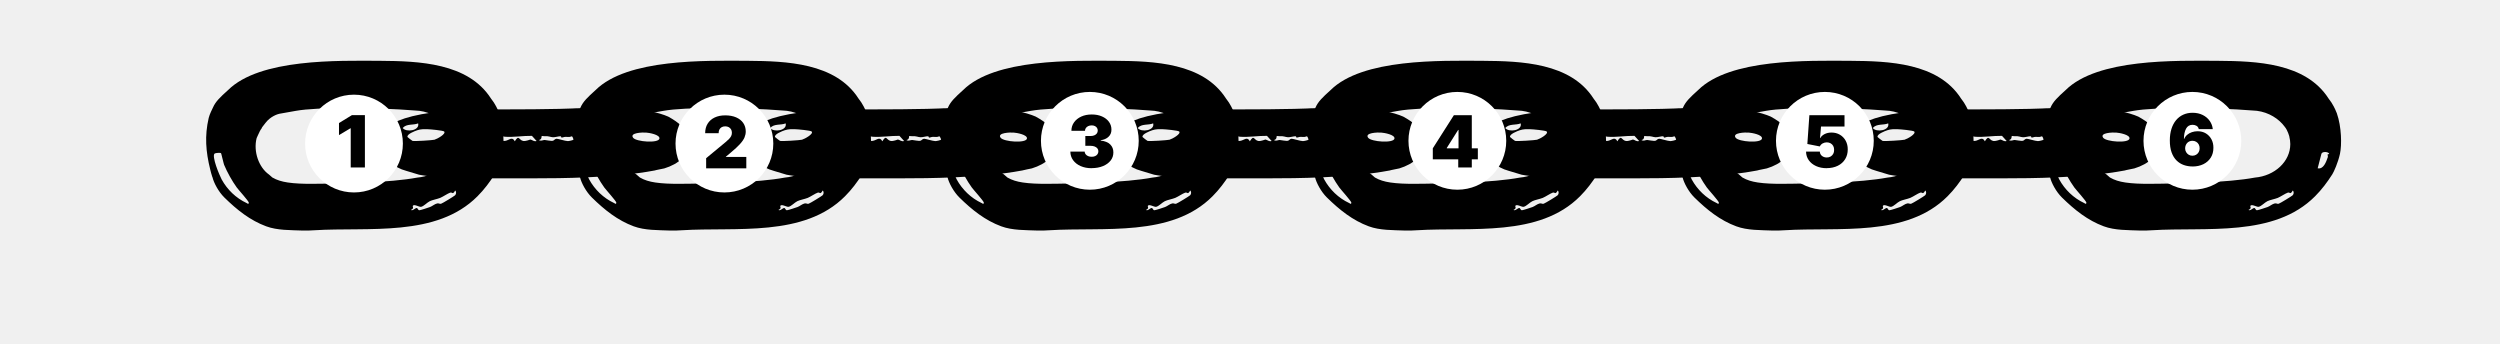
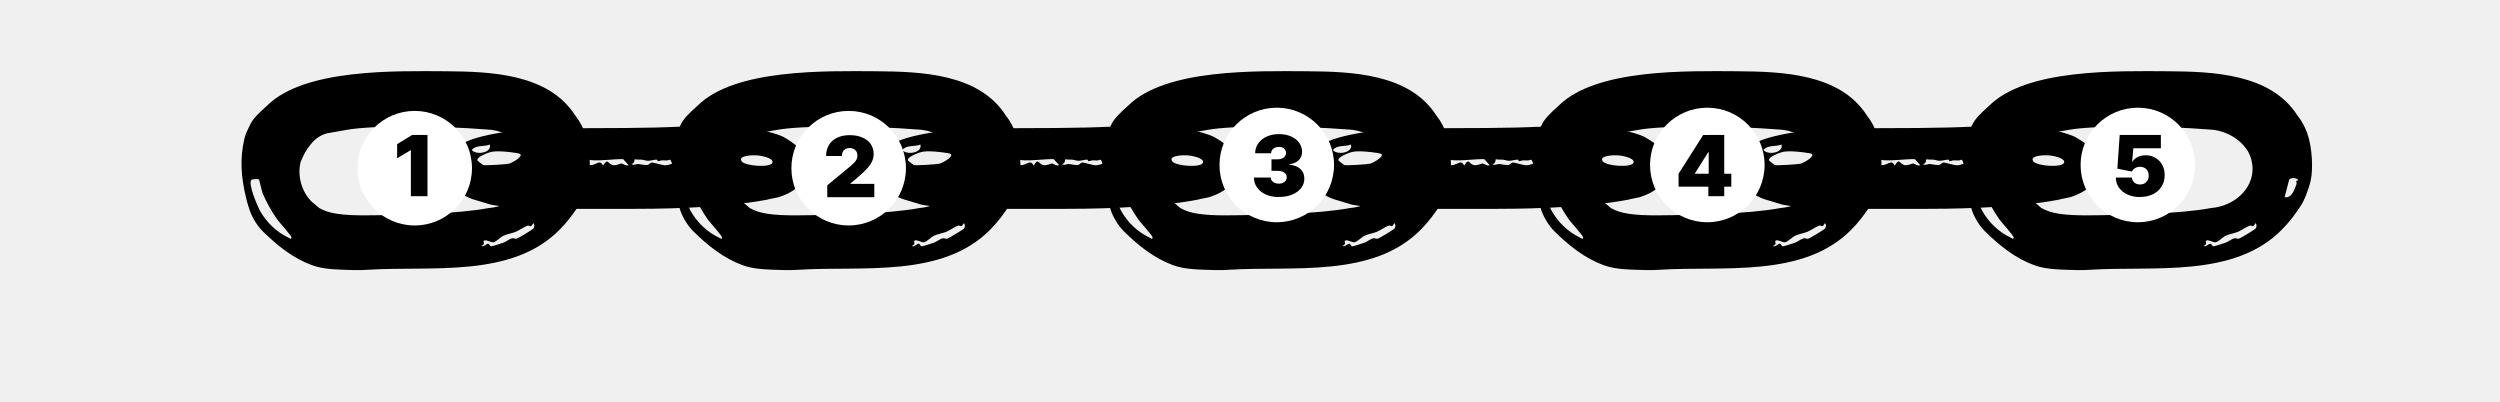
- <svg xmlns="http://www.w3.org/2000/svg" id="Layer_1" version="1.1" viewBox="150 55 765 105">
+ <svg xmlns="http://www.w3.org/2000/svg" id="Layer_1" version="1.1" viewBox="150 55 653 105">
  <defs>
    <style>
      .st0 {
        fill: #fff;
      }
    </style>
  </defs>
-   <path d="M350.19,107.2c.69-.22,2.7-.56,3.09-.67,4.3-1.31,7.79-4.08,7.5-8.44-.25-3.53-3.2-5.69-6.31-7.41-2.81-1.23-8.43-2.76-18.16-2.71-4.77.02-10.21.17-10.21.17,0,0-4.72.35-25.45.35l-5.72.04s-.39,0-.52.02c-12.39.19-20.74,2.2-23.82,4.05-6.77,4.07-4.04,12.65,3.75,14.69l3.89,1.17s6,1.15,12.14,1.1h24.09c6.08,0,23.45-.05,35.74-2.37ZM347.69,95.57c.98.06,4.26.64,4.1,1.82-.23,1.52-7.09,1.02-8.05-.23-1.19-1.57,2.95-1.67,3.95-1.59ZM273.22,94.17c1.21-1.4,3.2-.78,4.73-1.42.57,2.22-3.63,2.84-4.73,1.42ZM282.98,97.75c-.66.17-6.25.53-6.76.36-.08-.02-1.48-1.08-1.52-1.18-.29-.85,2.17-1.8,2.97-2.07,1.13-.38,2.05-.34,3.16-.32.7,0,4.79.38,5.08.7.68.74-2.17,2.29-2.93,2.5ZM297.77,98.05c-1.07.08-2.44-.11-3.22-.8l3.87-.8,3.07.45-1.99,1.18c-.12-.87-.88-.08-1.74-.04ZM312.3,97.69c-.12-.02-1.33.59-2.21.44-1.37-.28-1.25-2.05-2.56.11-.82-1.63-1.76-.28-2.97-.13-.84.13-2.19-.32-3.09-.21-.37-.09,1-1.5,1.46-1.55.08,0,.92.45,1.56.49,2.62.21,5.61-.32,8.28-.27l1.43,1.57c-.78.28-1.31-.34-1.89-.45ZM323.71,98.17c-.7,0-3.03-.74-3.4-.72-.53.04-.76.53-1.09.61-.55.17-2.13-.21-2.58-.23-.51,0-1.11.46-1.74.02.96-.15.8-1.16.84-1.21.1-.09.66.08.92.04,1.33-.09,1.7.28,2.56.32.59.04,1.99-.38,2.34-.3.12.02.23.42.27.42.98-.13.43-.32,2.13-.21,1.09.06.94-.82,1.58.76-.02.23-1.54.53-1.82.51Z" />
  <path d="M462.65,107.2c.69-.22,2.7-.56,3.09-.67,4.3-1.31,7.79-4.08,7.5-8.44-.25-3.53-3.2-5.69-6.31-7.41-2.81-1.23-8.43-2.76-18.16-2.71-4.77.02-10.21.17-10.21.17,0,0-4.72.35-25.45.35l-5.72.04s-.39,0-.52.02c-12.39.19-20.74,2.2-23.82,4.05-6.77,4.07-4.04,12.65,3.75,14.69l3.89,1.17s6,1.15,12.14,1.1h24.09c6.08,0,23.45-.05,35.74-2.37ZM460.15,95.57c.98.06,4.26.64,4.1,1.82-.23,1.52-7.09,1.02-8.05-.23-1.19-1.57,2.95-1.67,3.95-1.59ZM385.68,94.17c1.21-1.4,3.2-.78,4.73-1.42.57,2.22-3.63,2.84-4.73,1.42ZM395.44,97.75c-.66.17-6.25.53-6.76.36-.08-.02-1.48-1.08-1.52-1.18-.29-.85,2.17-1.8,2.97-2.07,1.13-.38,2.05-.34,3.16-.32.7,0,4.79.38,5.08.7.68.74-2.17,2.29-2.93,2.5ZM410.23,98.05c-1.07.08-2.44-.11-3.22-.8l3.87-.8,3.07.45-1.99,1.18c-.12-.87-.88-.08-1.74-.04ZM424.76,97.69c-.12-.02-1.33.59-2.21.44-1.37-.28-1.25-2.05-2.56.11-.82-1.63-1.76-.28-2.97-.13-.84.13-2.19-.32-3.09-.21-.37-.09,1-1.5,1.46-1.55.08,0,.92.45,1.56.49,2.62.21,5.61-.32,8.28-.27l1.43,1.57c-.78.28-1.31-.34-1.89-.45ZM436.17,98.17c-.7,0-3.03-.74-3.4-.72-.53.04-.76.53-1.09.61-.55.17-2.13-.21-2.58-.23-.51,0-1.11.46-1.74.02.96-.15.8-1.16.84-1.21.1-.09.66.08.92.04,1.33-.09,1.7.28,2.56.32.59.04,1.99-.38,2.34-.3.12.02.23.42.27.42.98-.13.43-.32,2.13-.21,1.09.06.94-.82,1.58.76-.02.23-1.54.53-1.82.51Z" />
  <path d="M575.11,107.2c.69-.22,2.7-.56,3.09-.67,4.3-1.31,7.79-4.08,7.5-8.44-.25-3.53-3.2-5.69-6.31-7.41-2.81-1.23-8.43-2.76-18.16-2.71-4.77.02-10.21.17-10.21.17,0,0-4.72.35-25.45.35l-5.72.04s-.39,0-.52.02c-12.39.19-20.74,2.2-23.82,4.05-6.77,4.07-4.04,12.65,3.75,14.69l3.89,1.17s6,1.15,12.14,1.1h24.09c6.08,0,23.45-.05,35.74-2.37ZM572.61,95.57c.98.06,4.26.64,4.1,1.82-.23,1.52-7.09,1.02-8.05-.23-1.19-1.57,2.95-1.67,3.95-1.59ZM498.14,94.17c1.21-1.4,3.2-.78,4.73-1.42.57,2.22-3.63,2.84-4.73,1.42ZM507.9,97.75c-.66.17-6.25.53-6.76.36-.08-.02-1.48-1.08-1.52-1.18-.29-.85,2.17-1.8,2.97-2.07,1.13-.38,2.05-.34,3.16-.32.7,0,4.79.38,5.08.7.68.74-2.17,2.29-2.93,2.5ZM522.69,98.05c-1.07.08-2.44-.11-3.22-.8l3.87-.8,3.07.45-1.99,1.18c-.12-.87-.88-.08-1.74-.04ZM537.22,97.69c-.12-.02-1.33.59-2.21.44-1.37-.28-1.25-2.05-2.56.11-.82-1.63-1.76-.28-2.97-.13-.84.13-2.19-.32-3.09-.21-.37-.09,1-1.5,1.46-1.55.08,0,.92.45,1.56.49,2.62.21,5.61-.32,8.28-.27l1.43,1.57c-.78.28-1.31-.34-1.89-.45ZM548.63,98.17c-.7,0-3.03-.74-3.4-.72-.53.04-.76.53-1.09.61-.55.17-2.13-.21-2.58-.23-.51,0-1.11.46-1.74.02.96-.15.8-1.16.84-1.21.1-.09.66.08.92.04,1.33-.09,1.7.28,2.56.32.59.04,1.99-.38,2.34-.3.12.02.23.42.27.42.98-.13.43-.32,2.13-.21,1.09.06.94-.82,1.58.76-.02.23-1.54.53-1.82.51Z" />
  <path d="M687.57,107.2c.69-.22,2.7-.56,3.09-.67,4.3-1.31,7.79-4.08,7.5-8.44-.25-3.53-3.2-5.69-6.31-7.41-2.81-1.23-8.43-2.76-18.16-2.71-4.77.02-10.21.17-10.21.17,0,0-4.72.35-25.45.35l-5.72.04s-.39,0-.52.02c-12.39.19-20.74,2.2-23.82,4.05-6.77,4.07-4.04,12.65,3.75,14.69l3.89,1.17s6,1.15,12.14,1.1h24.09c6.08,0,23.45-.05,35.74-2.37ZM685.07,95.57c.98.06,4.26.64,4.1,1.82-.23,1.52-7.09,1.02-8.05-.23-1.19-1.57,2.95-1.67,3.95-1.59ZM610.6,94.17c1.21-1.4,3.2-.78,4.73-1.42.57,2.22-3.63,2.84-4.73,1.42ZM620.36,97.75c-.66.17-6.25.53-6.76.36-.08-.02-1.48-1.08-1.52-1.18-.29-.85,2.17-1.8,2.97-2.07,1.13-.38,2.05-.34,3.16-.32.7,0,4.79.38,5.08.7.68.74-2.17,2.29-2.93,2.5ZM635.15,98.05c-1.07.08-2.44-.11-3.22-.8l3.87-.8,3.07.45-1.99,1.18c-.12-.87-.88-.08-1.74-.04ZM649.68,97.69c-.12-.02-1.33.59-2.21.44-1.37-.28-1.25-2.05-2.56.11-.82-1.63-1.76-.28-2.97-.13-.84.13-2.19-.32-3.09-.21-.37-.09,1-1.5,1.46-1.55.08,0,.92.45,1.56.49,2.62.21,5.61-.32,8.28-.27l1.43,1.57c-.78.28-1.31-.34-1.89-.45ZM661.09,98.17c-.7,0-3.03-.74-3.4-.72-.53.04-.76.53-1.09.61-.55.17-2.13-.21-2.58-.23-.51,0-1.11.46-1.74.02.96-.15.8-1.16.84-1.21.1-.09.66.08.92.04,1.33-.09,1.7.28,2.56.32.59.04,1.99-.38,2.34-.3.12.02.23.42.27.42.98-.13.43-.32,2.13-.21,1.09.06.94-.82,1.58.76-.02.23-1.54.53-1.82.51Z" />
-   <path d="M800.03,107.2c.69-.22,2.7-.56,3.09-.67,4.3-1.31,7.79-4.08,7.5-8.44-.25-3.53-3.2-5.69-6.31-7.41-2.81-1.23-8.43-2.76-18.16-2.71-4.77.02-10.21.17-10.21.17,0,0-4.72.35-25.45.35l-5.72.04s-.39,0-.52.02c-12.39.19-20.74,2.2-23.82,4.05-6.77,4.07-4.04,12.65,3.75,14.69l3.89,1.17s6,1.15,12.14,1.1h24.09c6.08,0,23.45-.05,35.74-2.37ZM797.53,95.57c.98.06,4.26.64,4.1,1.82-.23,1.52-7.09,1.02-8.05-.23-1.19-1.57,2.95-1.67,3.95-1.59ZM723.06,94.17c1.21-1.4,3.2-.78,4.73-1.42.57,2.22-3.63,2.84-4.73,1.42ZM732.82,97.75c-.66.17-6.25.53-6.76.36-.08-.02-1.48-1.08-1.52-1.18-.29-.85,2.17-1.8,2.97-2.07,1.13-.38,2.05-.34,3.16-.32.7,0,4.79.38,5.08.7.68.74-2.17,2.29-2.93,2.5ZM747.61,98.05c-1.07.08-2.44-.11-3.22-.8l3.87-.8,3.07.45-1.99,1.18c-.12-.87-.88-.08-1.74-.04ZM762.14,97.69c-.12-.02-1.33.59-2.21.44-1.37-.28-1.25-2.05-2.56.11-.82-1.63-1.76-.28-2.97-.13-.84.13-2.19-.32-3.09-.21-.37-.09,1-1.5,1.46-1.55.08,0,.92.45,1.56.49,2.62.21,5.61-.32,8.28-.27l1.43,1.57c-.78.28-1.31-.34-1.89-.45ZM773.55,98.17c-.7,0-3.03-.74-3.4-.72-.53.04-.76.53-1.09.61-.55.17-2.13-.21-2.58-.23-.51,0-1.11.46-1.74.02.96-.15.8-1.16.84-1.21.1-.09.66.08.92.04,1.33-.09,1.7.28,2.56.32.59.04,1.99-.38,2.34-.3.12.02.23.42.27.42.98-.13.43-.32,2.13-.21,1.09.06.94-.82,1.58.76-.02.23-1.54.53-1.82.51Z" />
  <path d="M215.17,87.9c-.2.43-1.04,2.05-1.31,3.2-1.27,5.47-.9,10.26.47,15.78.16.72.37,1.41.59,2.13.02.04.02.08.04.1l.06.13c.41,1.7,1.81,4.4,3.65,6.21,3.87,3.8,7.9,7,12.78,8.8,3.4,1.27,7.45,1.15,11.2,1.3,1.14.05,2.4-.03,3.51-.09,16.66-1.04,37.42,2.21,49.96-10.41,2.03-2.03,3.75-4.33,5.27-6.72.48-.76,1.75-3.56,2.34-6.26s.5-8.24-.96-12.42c-.71-1.82-1.38-2.82-1.38-2.82-.29-.59-.78-1.11-1.15-1.68-7.01-10.96-22.17-11.45-33.81-11.54-13.18-.06-36.92-.7-46.66,8.97-2.42,2.17-3.81,3.51-4.59,5.3ZM225.44,117.12c-3.24-1.52-5.9-4.08-7.62-7.23-.29-.55-1.11-2.38-1.7-4.14-.57-1.74-.94-3.4-.43-3.77.27-.2,1.78-.29,1.95-.1.1.12.47,1.95.78,3.01.06.23.12.43.16.55.96,2.29,2.42,4.92,3.87,6.93.47.66,3.69,4.2,3.69,4.65-.08.66-.45.2-.7.1ZM289.28,114.74c-.33.31-3.85,2.46-4.3,2.6-.41.14-.7-.2-1.17-.1-.8.16-1.52.86-2.23,1.11-.64.23-2.66.9-3.2.98-.51.08-.51-.74-.92-.68-.51.08-1.19.96-1.72.59,1.07-.47.51-1.02.55-1.15.23-.86,2.01.33,2.56.2.86-.2,1.82-1.31,2.66-1.72.76-.39,2.25-.64,3.2-1.02.92-.39,2.29-1.35,3.05-1.6.68-.23.74.78,1.52-.66.41.35.35,1.09,0,1.43ZM288.23,96.83s0,.03.01.04c.18.71.29,1.45.29,2.22,0,5.34-4.75,9.73-10.84,10.25-8.47,1.59-22.85,1.76-28.5,1.87-1.29.02-2.66.04-4.06.04-2.4,0-4.9-.08-7.09-.41-1.88-.29-3.27-.71-4.69-1.52-.44-.35-.76-.67-1.04-.91-3.11-2.19-4.84-7.03-3.78-11.15.08-.2.2-.49.35-.78.39-.88.88-1.91,1.09-2.05.04-.08.2-.43.26-.52.42-.58.72-.91,1.05-1.35,1.53-1.99,3.7-2.64,4.18-2.74l5.06-.9c6.74-1.21,24.07-1.09,36.59-.1.35.02.7.04,1.05.08.05,0,.11,0,.17.01,0,0,0,0,0,0,3.62.47,6.71,2.42,8.51,4.9.92,1.09,1.41,3.02,1.41,3.02ZM299.98,103.17c-.47,1.37-1.31,3.73-3.07,3.32l1.15-4.45c.31-.82,2.29-.59,2.38.08,0,.06-.49.06-.51.16-.04.1.2.47.06.88Z" />
  <path d="M327.63,87.9c-.2.43-1.04,2.05-1.31,3.2-1.27,5.47-.9,10.26.47,15.78.16.72.37,1.41.59,2.13.02.04.02.08.04.1l.06.13c.41,1.7,1.81,4.4,3.65,6.21,3.87,3.8,7.9,7,12.78,8.8,3.4,1.27,7.45,1.15,11.2,1.3,1.14.05,2.4-.03,3.51-.09,16.66-1.04,37.42,2.21,49.96-10.41,2.03-2.03,3.75-4.33,5.27-6.72.48-.76,1.75-3.56,2.34-6.26s.5-8.24-.96-12.42c-.71-1.82-1.38-2.82-1.38-2.82-.29-.59-.78-1.11-1.15-1.68-7.01-10.96-22.17-11.45-33.81-11.54-13.18-.06-36.92-.7-46.66,8.97-2.42,2.17-3.81,3.51-4.59,5.3ZM337.9,117.12c-3.24-1.52-5.9-4.08-7.62-7.23-.29-.55-1.11-2.38-1.7-4.14-.57-1.74-.94-3.4-.43-3.77.27-.2,1.78-.29,1.95-.1.1.12.47,1.95.78,3.01.06.23.12.43.16.55.96,2.29,2.42,4.92,3.87,6.93.47.66,3.69,4.2,3.69,4.65-.08.66-.45.2-.7.1ZM401.74,114.74c-.33.31-3.85,2.46-4.3,2.6-.41.14-.7-.2-1.17-.1-.8.16-1.52.86-2.23,1.11-.64.23-2.66.9-3.2.98-.51.08-.51-.74-.92-.68-.51.08-1.19.96-1.72.59,1.07-.47.51-1.02.55-1.15.23-.86,2.01.33,2.56.2.86-.2,1.82-1.31,2.66-1.72.76-.39,2.25-.64,3.2-1.02.92-.39,2.29-1.35,3.05-1.6.68-.23.74.78,1.52-.66.41.35.35,1.09,0,1.43ZM400.69,96.83s0,.03.01.04c.18.71.29,1.45.29,2.22,0,5.34-4.75,9.73-10.84,10.25-8.47,1.59-22.85,1.76-28.5,1.87-1.29.02-2.66.04-4.06.04-2.4,0-4.9-.08-7.09-.41-1.88-.29-3.27-.71-4.69-1.52-.44-.35-.76-.67-1.04-.91-3.11-2.19-4.84-7.03-3.78-11.15.08-.2.2-.49.35-.78.39-.88.88-1.91,1.09-2.05.04-.08.2-.43.26-.52.42-.58.72-.91,1.05-1.35,1.53-1.99,3.7-2.64,4.18-2.74l5.06-.9c6.74-1.21,24.07-1.09,36.59-.1.35.02.7.04,1.05.08.05,0,.11,0,.17.01,0,0,0,0,0,0,3.62.47,6.71,2.42,8.51,4.9.92,1.09,1.41,3.02,1.41,3.02ZM412.44,103.17c-.47,1.37-1.31,3.73-3.07,3.32l1.15-4.45c.31-.82,2.29-.59,2.38.08,0,.06-.49.06-.51.16-.04.1.2.47.06.88Z" />
+   <path d="M350.19,107.2c.69-.22,2.7-.56,3.09-.67,4.3-1.31,7.79-4.08,7.5-8.44-.25-3.53-3.2-5.69-6.31-7.41-2.81-1.23-8.43-2.76-18.16-2.71-4.77.02-10.21.17-10.21.17,0,0-4.72.35-25.45.35l-5.72.04s-.39,0-.52.02c-12.39.19-20.74,2.2-23.82,4.05-6.77,4.07-4.04,12.65,3.75,14.69l3.89,1.17s6,1.15,12.14,1.1h24.09c6.08,0,23.45-.05,35.74-2.37ZM347.69,95.57c.98.06,4.26.64,4.1,1.82-.23,1.52-7.09,1.02-8.05-.23-1.19-1.57,2.95-1.67,3.95-1.59ZM273.22,94.17c1.21-1.4,3.2-.78,4.73-1.42.57,2.22-3.63,2.84-4.73,1.42ZM282.98,97.75c-.66.17-6.25.53-6.76.36-.08-.02-1.48-1.08-1.52-1.18-.29-.85,2.17-1.8,2.97-2.07,1.13-.38,2.05-.34,3.16-.32.7,0,4.79.38,5.08.7.68.74-2.17,2.29-2.93,2.5ZM297.77,98.05c-1.07.08-2.44-.11-3.22-.8l3.87-.8,3.07.45-1.99,1.18c-.12-.87-.88-.08-1.74-.04ZM312.3,97.69c-.12-.02-1.33.59-2.21.44-1.37-.28-1.25-2.05-2.56.11-.82-1.63-1.76-.28-2.97-.13-.84.13-2.19-.32-3.09-.21-.37-.09,1-1.5,1.46-1.55.08,0,.92.45,1.56.49,2.62.21,5.61-.32,8.28-.27l1.43,1.57c-.78.28-1.31-.34-1.89-.45ZM323.71,98.17c-.7,0-3.03-.74-3.4-.72-.53.04-.76.53-1.09.61-.55.17-2.13-.21-2.58-.23-.51,0-1.11.46-1.74.02.96-.15.8-1.16.84-1.21.1-.09.66.08.92.04,1.33-.09,1.7.28,2.56.32.59.04,1.99-.38,2.34-.3.12.02.23.42.27.42.98-.13.43-.32,2.13-.21,1.09.06.94-.82,1.58.76-.02.23-1.54.53-1.82.51Z" />
  <path d="M440.09,87.9c-.2.43-1.04,2.05-1.31,3.2-1.27,5.47-.9,10.26.47,15.78.16.72.37,1.41.59,2.13.02.04.02.08.04.1l.06.13c.41,1.7,1.81,4.4,3.65,6.21,3.87,3.8,7.9,7,12.78,8.8,3.4,1.27,7.45,1.15,11.2,1.3,1.14.05,2.4-.03,3.51-.09,16.66-1.04,37.42,2.21,49.96-10.41,2.03-2.03,3.75-4.33,5.27-6.72.48-.76,1.75-3.56,2.34-6.26s.5-8.24-.96-12.42c-.71-1.82-1.38-2.82-1.38-2.82-.29-.59-.78-1.11-1.15-1.68-7.01-10.96-22.17-11.45-33.81-11.54-13.18-.06-36.92-.7-46.66,8.97-2.42,2.17-3.81,3.51-4.59,5.3ZM450.36,117.12c-3.24-1.52-5.9-4.08-7.62-7.23-.29-.55-1.11-2.38-1.7-4.14-.57-1.74-.94-3.4-.43-3.77.27-.2,1.78-.29,1.95-.1.1.12.47,1.95.78,3.01.06.23.12.43.16.55.96,2.29,2.42,4.92,3.87,6.93.47.66,3.69,4.2,3.69,4.65-.08.66-.45.2-.7.1ZM514.2,114.74c-.33.31-3.85,2.46-4.3,2.6-.41.14-.7-.2-1.17-.1-.8.16-1.52.86-2.23,1.11-.64.23-2.66.9-3.2.98-.51.08-.51-.74-.92-.68-.51.08-1.19.96-1.72.59,1.07-.47.51-1.02.55-1.15.23-.86,2.01.33,2.56.2.86-.2,1.82-1.31,2.66-1.72.76-.39,2.25-.64,3.2-1.02.92-.39,2.29-1.35,3.05-1.6.68-.23.74.78,1.52-.66.41.35.35,1.09,0,1.43ZM513.15,96.83s0,.03.01.04c.18.71.29,1.45.29,2.22,0,5.34-4.75,9.73-10.84,10.25-8.47,1.59-22.85,1.76-28.5,1.87-1.29.02-2.66.04-4.06.04-2.4,0-4.9-.08-7.09-.41-1.88-.29-3.27-.71-4.69-1.52-.44-.35-.76-.67-1.04-.91-3.11-2.19-4.84-7.03-3.78-11.15.08-.2.2-.49.35-.78.39-.88.88-1.91,1.09-2.05.04-.08.2-.43.26-.52.42-.58.72-.91,1.05-1.35,1.53-1.99,3.7-2.64,4.18-2.74l5.06-.9c6.74-1.21,24.07-1.09,36.59-.1.35.02.7.04,1.05.08.05,0,.11,0,.17.01,0,0,0,0,0,0,3.62.47,6.71,2.42,8.51,4.9.92,1.09,1.41,3.02,1.41,3.02ZM524.9,103.17c-.47,1.37-1.31,3.73-3.07,3.32l1.15-4.45c.31-.82,2.29-.59,2.38.08,0,.06-.49.06-.51.16-.04.1.2.47.06.88Z" />
  <path d="M552.55,87.9c-.2.43-1.04,2.05-1.31,3.2-1.27,5.47-.9,10.26.47,15.78.16.72.37,1.41.59,2.13.02.04.02.08.04.1l.06.13c.41,1.7,1.81,4.4,3.65,6.21,3.87,3.8,7.9,7,12.78,8.8,3.4,1.27,7.45,1.15,11.2,1.3,1.14.05,2.4-.03,3.51-.09,16.66-1.04,37.42,2.21,49.96-10.41,2.03-2.03,3.75-4.33,5.27-6.72.48-.76,1.75-3.56,2.34-6.26s.5-8.24-.96-12.42c-.71-1.82-1.38-2.82-1.38-2.82-.29-.59-.78-1.11-1.15-1.68-7.01-10.96-22.17-11.45-33.81-11.54-13.18-.06-36.92-.7-46.66,8.97-2.42,2.17-3.81,3.51-4.59,5.3ZM562.82,117.12c-3.24-1.52-5.9-4.08-7.62-7.23-.29-.55-1.11-2.38-1.7-4.14-.57-1.74-.94-3.4-.43-3.77.27-.2,1.78-.29,1.95-.1.1.12.47,1.95.78,3.01.06.23.12.43.16.55.96,2.29,2.42,4.92,3.87,6.93.47.66,3.69,4.2,3.69,4.65-.08.66-.45.2-.7.1ZM626.66,114.74c-.33.31-3.85,2.46-4.3,2.6-.41.14-.7-.2-1.17-.1-.8.16-1.52.86-2.23,1.11-.64.23-2.66.9-3.2.98-.51.08-.51-.74-.92-.68-.51.08-1.19.96-1.72.59,1.07-.47.51-1.02.55-1.15.23-.86,2.01.33,2.56.2.86-.2,1.82-1.31,2.66-1.72.76-.39,2.25-.64,3.2-1.02.92-.39,2.29-1.35,3.05-1.6.68-.23.74.78,1.52-.66.41.35.35,1.09,0,1.43ZM625.61,96.83s0,.03.01.04c.18.71.29,1.45.29,2.22,0,5.34-4.75,9.73-10.84,10.25-8.47,1.59-22.85,1.76-28.5,1.87-1.29.02-2.66.04-4.06.04-2.4,0-4.9-.08-7.09-.41-1.88-.29-3.27-.71-4.69-1.52-.44-.35-.76-.67-1.04-.91-3.11-2.19-4.84-7.03-3.78-11.15.08-.2.2-.49.35-.78.39-.88.88-1.91,1.09-2.05.04-.08.2-.43.26-.52.42-.58.72-.91,1.05-1.35,1.53-1.99,3.7-2.64,4.18-2.74l5.06-.9c6.74-1.21,24.07-1.09,36.59-.1.35.02.7.04,1.05.08.05,0,.11,0,.17.01,0,0,0,0,0,0,3.62.47,6.71,2.42,8.51,4.9.92,1.09,1.41,3.02,1.41,3.02ZM637.36,103.17c-.47,1.37-1.31,3.73-3.07,3.32l1.15-4.45c.31-.82,2.29-.59,2.38.08,0,.06-.49.06-.51.16-.04.1.2.47.06.88Z" />
  <path d="M665.01,87.9c-.2.43-1.04,2.05-1.31,3.2-1.27,5.47-.9,10.26.47,15.78.16.72.37,1.41.59,2.13.02.04.02.08.04.1l.06.13c.41,1.7,1.81,4.4,3.65,6.21,3.87,3.8,7.9,7,12.78,8.8,3.4,1.27,7.45,1.15,11.2,1.3,1.14.05,2.4-.03,3.51-.09,16.66-1.04,37.42,2.21,49.96-10.41,2.03-2.03,3.75-4.33,5.27-6.72.48-.76,1.75-3.56,2.34-6.26s.5-8.24-.96-12.42c-.71-1.82-1.38-2.82-1.38-2.82-.29-.59-.78-1.11-1.15-1.68-7.01-10.96-22.17-11.45-33.81-11.54-13.18-.06-36.92-.7-46.66,8.97-2.42,2.17-3.81,3.51-4.59,5.3ZM675.28,117.12c-3.24-1.52-5.9-4.08-7.62-7.23-.29-.55-1.11-2.38-1.7-4.14-.57-1.74-.94-3.4-.43-3.77.27-.2,1.78-.29,1.95-.1.1.12.47,1.95.78,3.01.06.23.12.43.16.55.96,2.29,2.42,4.92,3.87,6.93.47.66,3.69,4.2,3.69,4.65-.08.66-.45.2-.7.1ZM739.12,114.74c-.33.31-3.85,2.46-4.3,2.6-.41.14-.7-.2-1.17-.1-.8.16-1.52.86-2.23,1.11-.64.23-2.66.9-3.2.98-.51.08-.51-.74-.92-.68-.51.08-1.19.96-1.72.59,1.07-.47.51-1.02.55-1.15.23-.86,2.01.33,2.56.2.86-.2,1.82-1.31,2.66-1.72.76-.39,2.25-.64,3.2-1.02.92-.39,2.29-1.35,3.05-1.6.68-.23.74.78,1.52-.66.41.35.35,1.09,0,1.43ZM738.07,96.83s0,.03.01.04c.18.71.29,1.45.29,2.22,0,5.34-4.75,9.73-10.84,10.25-8.47,1.59-22.85,1.76-28.5,1.87-1.29.02-2.66.04-4.06.04-2.4,0-4.9-.08-7.09-.41-1.88-.29-3.27-.71-4.69-1.52-.44-.35-.76-.67-1.04-.91-3.11-2.19-4.84-7.03-3.78-11.15.08-.2.2-.49.35-.78.39-.88.88-1.91,1.09-2.05.04-.08.2-.43.26-.52.42-.58.72-.91,1.05-1.35,1.53-1.99,3.7-2.64,4.18-2.74l5.06-.9c6.74-1.21,24.07-1.09,36.59-.1.35.02.7.04,1.05.08.05,0,.11,0,.17.01,0,0,0,0,0,0,3.62.47,6.71,2.42,8.51,4.9.92,1.09,1.41,3.02,1.41,3.02ZM749.82,103.17c-.47,1.37-1.31,3.73-3.07,3.32l1.15-4.45c.31-.82,2.29-.59,2.38.08,0,.06-.49.06-.51.16-.04.1.2.47.06.88Z" />
-   <path d="M777.47,87.9c-.2.43-1.04,2.05-1.31,3.2-1.27,5.47-.9,10.26.47,15.78.16.72.37,1.41.59,2.13.02.04.02.08.04.1l.06.13c.41,1.7,1.81,4.4,3.65,6.21,3.87,3.8,7.9,7,12.78,8.8,3.4,1.27,7.45,1.15,11.2,1.3,1.14.05,2.4-.03,3.51-.09,16.66-1.04,37.42,2.21,49.96-10.41,2.03-2.03,3.75-4.33,5.27-6.72.48-.76,1.75-3.56,2.34-6.26.59-2.7.5-8.24-.96-12.42-.71-1.82-1.38-2.82-1.38-2.82-.29-.59-.78-1.11-1.15-1.68-7.01-10.96-22.17-11.45-33.81-11.54-13.18-.06-36.92-.7-46.66,8.97-2.42,2.17-3.81,3.51-4.59,5.3ZM787.74,117.12c-3.24-1.52-5.9-4.08-7.62-7.23-.29-.55-1.11-2.38-1.7-4.14-.57-1.74-.94-3.4-.43-3.77.27-.2,1.78-.29,1.95-.1.1.12.47,1.95.78,3.01.06.23.12.43.16.55.96,2.29,2.42,4.92,3.87,6.93.47.66,3.69,4.2,3.69,4.65-.08.66-.45.2-.7.1ZM851.58,114.74c-.33.31-3.85,2.46-4.3,2.6-.41.14-.7-.2-1.17-.1-.8.16-1.52.86-2.23,1.11-.64.23-2.66.9-3.2.98-.51.08-.51-.74-.92-.68-.51.08-1.19.96-1.72.59,1.07-.47.51-1.02.55-1.15.23-.86,2.01.33,2.56.2.86-.2,1.82-1.31,2.66-1.72.76-.39,2.25-.64,3.2-1.02.92-.39,2.29-1.35,3.05-1.6.68-.23.74.78,1.52-.66.41.35.35,1.09,0,1.43ZM850.53,96.83s0,.03.01.04c.18.71.29,1.45.29,2.22,0,5.34-4.75,9.73-10.84,10.25-8.47,1.59-22.85,1.76-28.5,1.87-1.29.02-2.66.04-4.06.04-2.4,0-4.9-.08-7.09-.41-1.88-.29-3.27-.71-4.69-1.52-.44-.35-.76-.67-1.04-.91-3.11-2.19-4.84-7.03-3.78-11.15.08-.2.2-.49.35-.78.39-.88.88-1.91,1.09-2.05.04-.08.2-.43.26-.52.42-.58.72-.91,1.05-1.35,1.53-1.99,3.7-2.64,4.18-2.74l5.06-.9c6.74-1.21,24.07-1.09,36.59-.1.35.02.7.04,1.05.08.05,0,.11,0,.17.01,0,0,0,0,0,0,3.62.47,6.71,2.42,8.51,4.9.92,1.09,1.41,3.02,1.41,3.02ZM862.28,103.17c-.47,1.37-1.31,3.73-3.07,3.32l1.15-4.45c.31-.82,2.29-.59,2.38.08,0,.06-.49.06-.51.16-.04.1.2.47.06.88Z" />
  <g>
    <circle class="st0" cx="371.67" cy="98.93" r="14.96" />
    <path d="M366.08,106.53v-3.12l5.97-4.94c.4-.33.74-.64,1.02-.93.28-.29.5-.59.66-.89.15-.31.23-.65.23-1.02,0-.41-.09-.76-.26-1.05-.17-.29-.42-.52-.72-.68-.31-.16-.66-.24-1.06-.24s-.75.08-1.06.24c-.3.16-.54.4-.71.71-.17.31-.25.69-.25,1.14h-4.12c0-1.12.25-2.09.76-2.91.5-.81,1.22-1.44,2.14-1.88s2-.66,3.24-.66,2.39.2,3.33.61c.94.41,1.67.98,2.18,1.72.51.74.77,1.61.77,2.6,0,.61-.13,1.23-.38,1.83-.26.61-.71,1.28-1.38,2.01-.66.73-1.6,1.61-2.82,2.62l-1.5,1.25v.09h6.25v3.47h-12.28Z" />
  </g>
  <g>
    <circle class="st0" cx="258.32" cy="98.93" r="14.96" />
    <path d="M261.66,90.25v16h-4.34v-12h-.09l-3.5,2.09v-3.69l3.94-2.41h4Z" />
  </g>
  <circle class="st0" cx="483.49" cy="98.09" r="14.96" />
  <circle class="st0" cx="595.95" cy="98.09" r="14.96" />
  <circle class="st0" cx="708.41" cy="98.09" r="14.96" />
-   <circle class="st0" cx="820.87" cy="98.09" r="14.96" />
  <path d="M484.03,106.47c-1.26,0-2.38-.22-3.36-.65s-1.74-1.04-2.3-1.8c-.56-.77-.84-1.65-.84-2.64h4.38c0,.31.1.58.29.82.18.24.44.43.76.57.32.14.69.2,1.11.2s.75-.07,1.06-.21c.31-.14.55-.34.72-.6s.25-.55.25-.88c0-.32-.09-.61-.29-.86-.2-.25-.48-.45-.84-.59s-.77-.21-1.24-.21h-1.62v-3h1.62c.43,0,.81-.07,1.14-.21.33-.14.59-.34.77-.59.18-.25.27-.54.27-.86,0-.31-.07-.59-.23-.83s-.37-.43-.65-.56c-.28-.14-.6-.2-.96-.2-.4,0-.75.07-1.06.21-.31.14-.55.34-.73.59-.18.25-.27.54-.27.86h-4.16c0-.98.27-1.84.81-2.59.53-.75,1.27-1.34,2.2-1.77.93-.43,2-.64,3.21-.64s2.23.2,3.14.6c.91.4,1.62.95,2.13,1.65.51.7.77,1.5.76,2.4.01.9-.3,1.63-.92,2.2-.62.57-1.41.91-2.36,1.02v.12c1.29.14,2.26.54,2.91,1.18.65.65.97,1.46.96,2.44,0,.94-.27,1.77-.84,2.49-.57.72-1.35,1.29-2.35,1.7-1,.41-2.16.62-3.46.62Z" />
  <path d="M588.44,103.75v-3.37l6.44-10.12h3.06v4.5h-1.75l-3.47,5.5v.12h9.5v3.37h-13.78ZM596.22,106.25v-3.53l.09-1.47v-11h4.06v16h-4.16Z" />
  <path d="M708.99,106.47c-1.23,0-2.32-.22-3.27-.65s-1.7-1.04-2.24-1.8-.82-1.65-.83-2.64h4.22c.02.55.23.99.64,1.32s.91.49,1.48.49c.44,0,.83-.09,1.17-.29s.6-.46.8-.81.29-.75.28-1.22c0-.47-.09-.88-.28-1.22s-.46-.61-.8-.8-.73-.29-1.17-.29-.88.11-1.27.33-.67.53-.86.92l-3.81-.75.62-8.81h10.75v3.47h-7.19l-.31,3.53h.09c.25-.48.68-.89,1.3-1.21s1.33-.48,2.14-.48c.95,0,1.8.22,2.55.66s1.34,1.05,1.77,1.83.65,1.68.64,2.69c0,1.11-.26,2.1-.79,2.96s-1.28,1.54-2.25,2.02-2.1.73-3.4.73Z" />
-   <path d="M820.9,105.94c-.93,0-1.82-.15-2.65-.44s-1.58-.76-2.22-1.39-1.15-1.46-1.52-2.48c-.37-1.02-.55-2.26-.54-3.71,0-1.3.17-2.46.5-3.5s.8-1.92,1.41-2.65,1.34-1.29,2.2-1.68,1.8-.58,2.85-.58c1.18,0,2.21.23,3.11.68s1.61,1.06,2.14,1.82.84,1.59.93,2.5h-4.28c-.1-.45-.33-.79-.68-1s-.76-.32-1.22-.32c-.91,0-1.58.4-2,1.19s-.64,1.83-.65,3.12h.09c.2-.49.51-.91.92-1.26s.89-.62,1.44-.8,1.12-.28,1.73-.28c.97,0,1.82.22,2.54.66s1.29,1.04,1.7,1.8.61,1.63.6,2.61c0,1.15-.26,2.15-.81,3.01s-1.3,1.53-2.26,2-2.08.71-3.34.71ZM820.87,102.65c.43,0,.82-.1,1.15-.3s.6-.47.79-.81.28-.73.28-1.17c0-.44-.09-.83-.28-1.18s-.45-.61-.79-.81-.72-.3-1.15-.3c-.32,0-.61.06-.88.17s-.5.27-.7.48-.35.45-.46.73-.17.58-.18.91c0,.44.1.83.3,1.17s.46.61.79.81.71.3,1.13.3Z" />
</svg>
